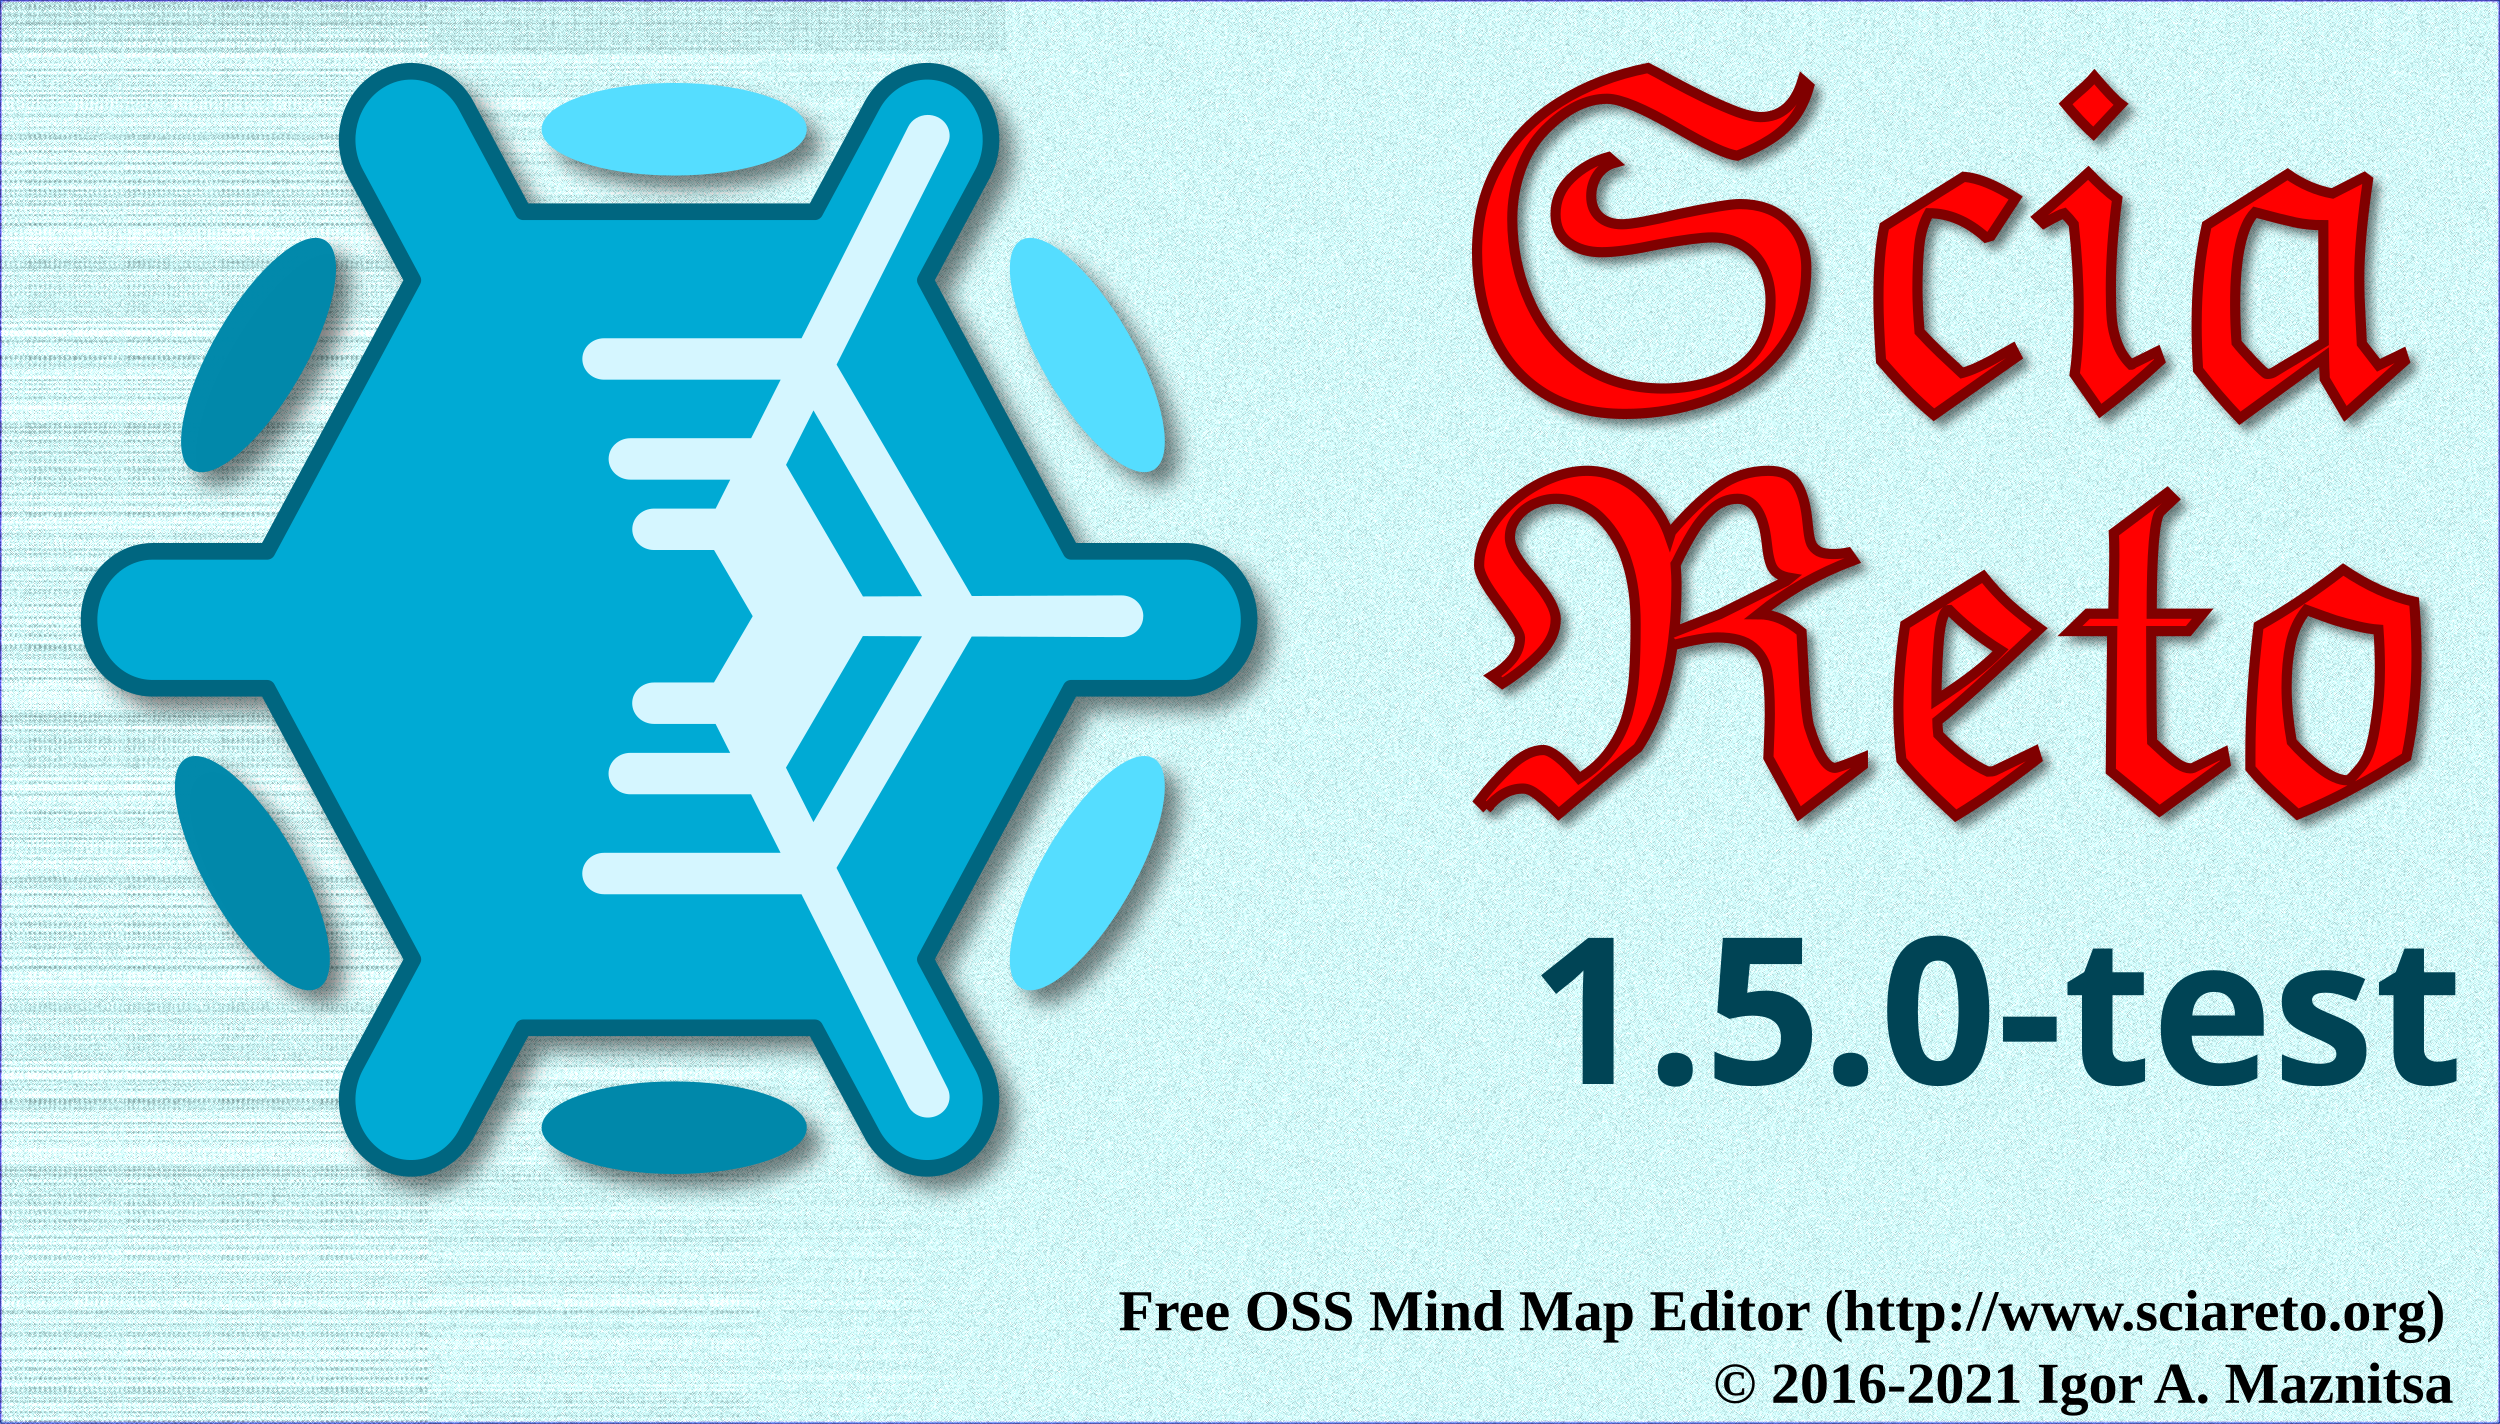
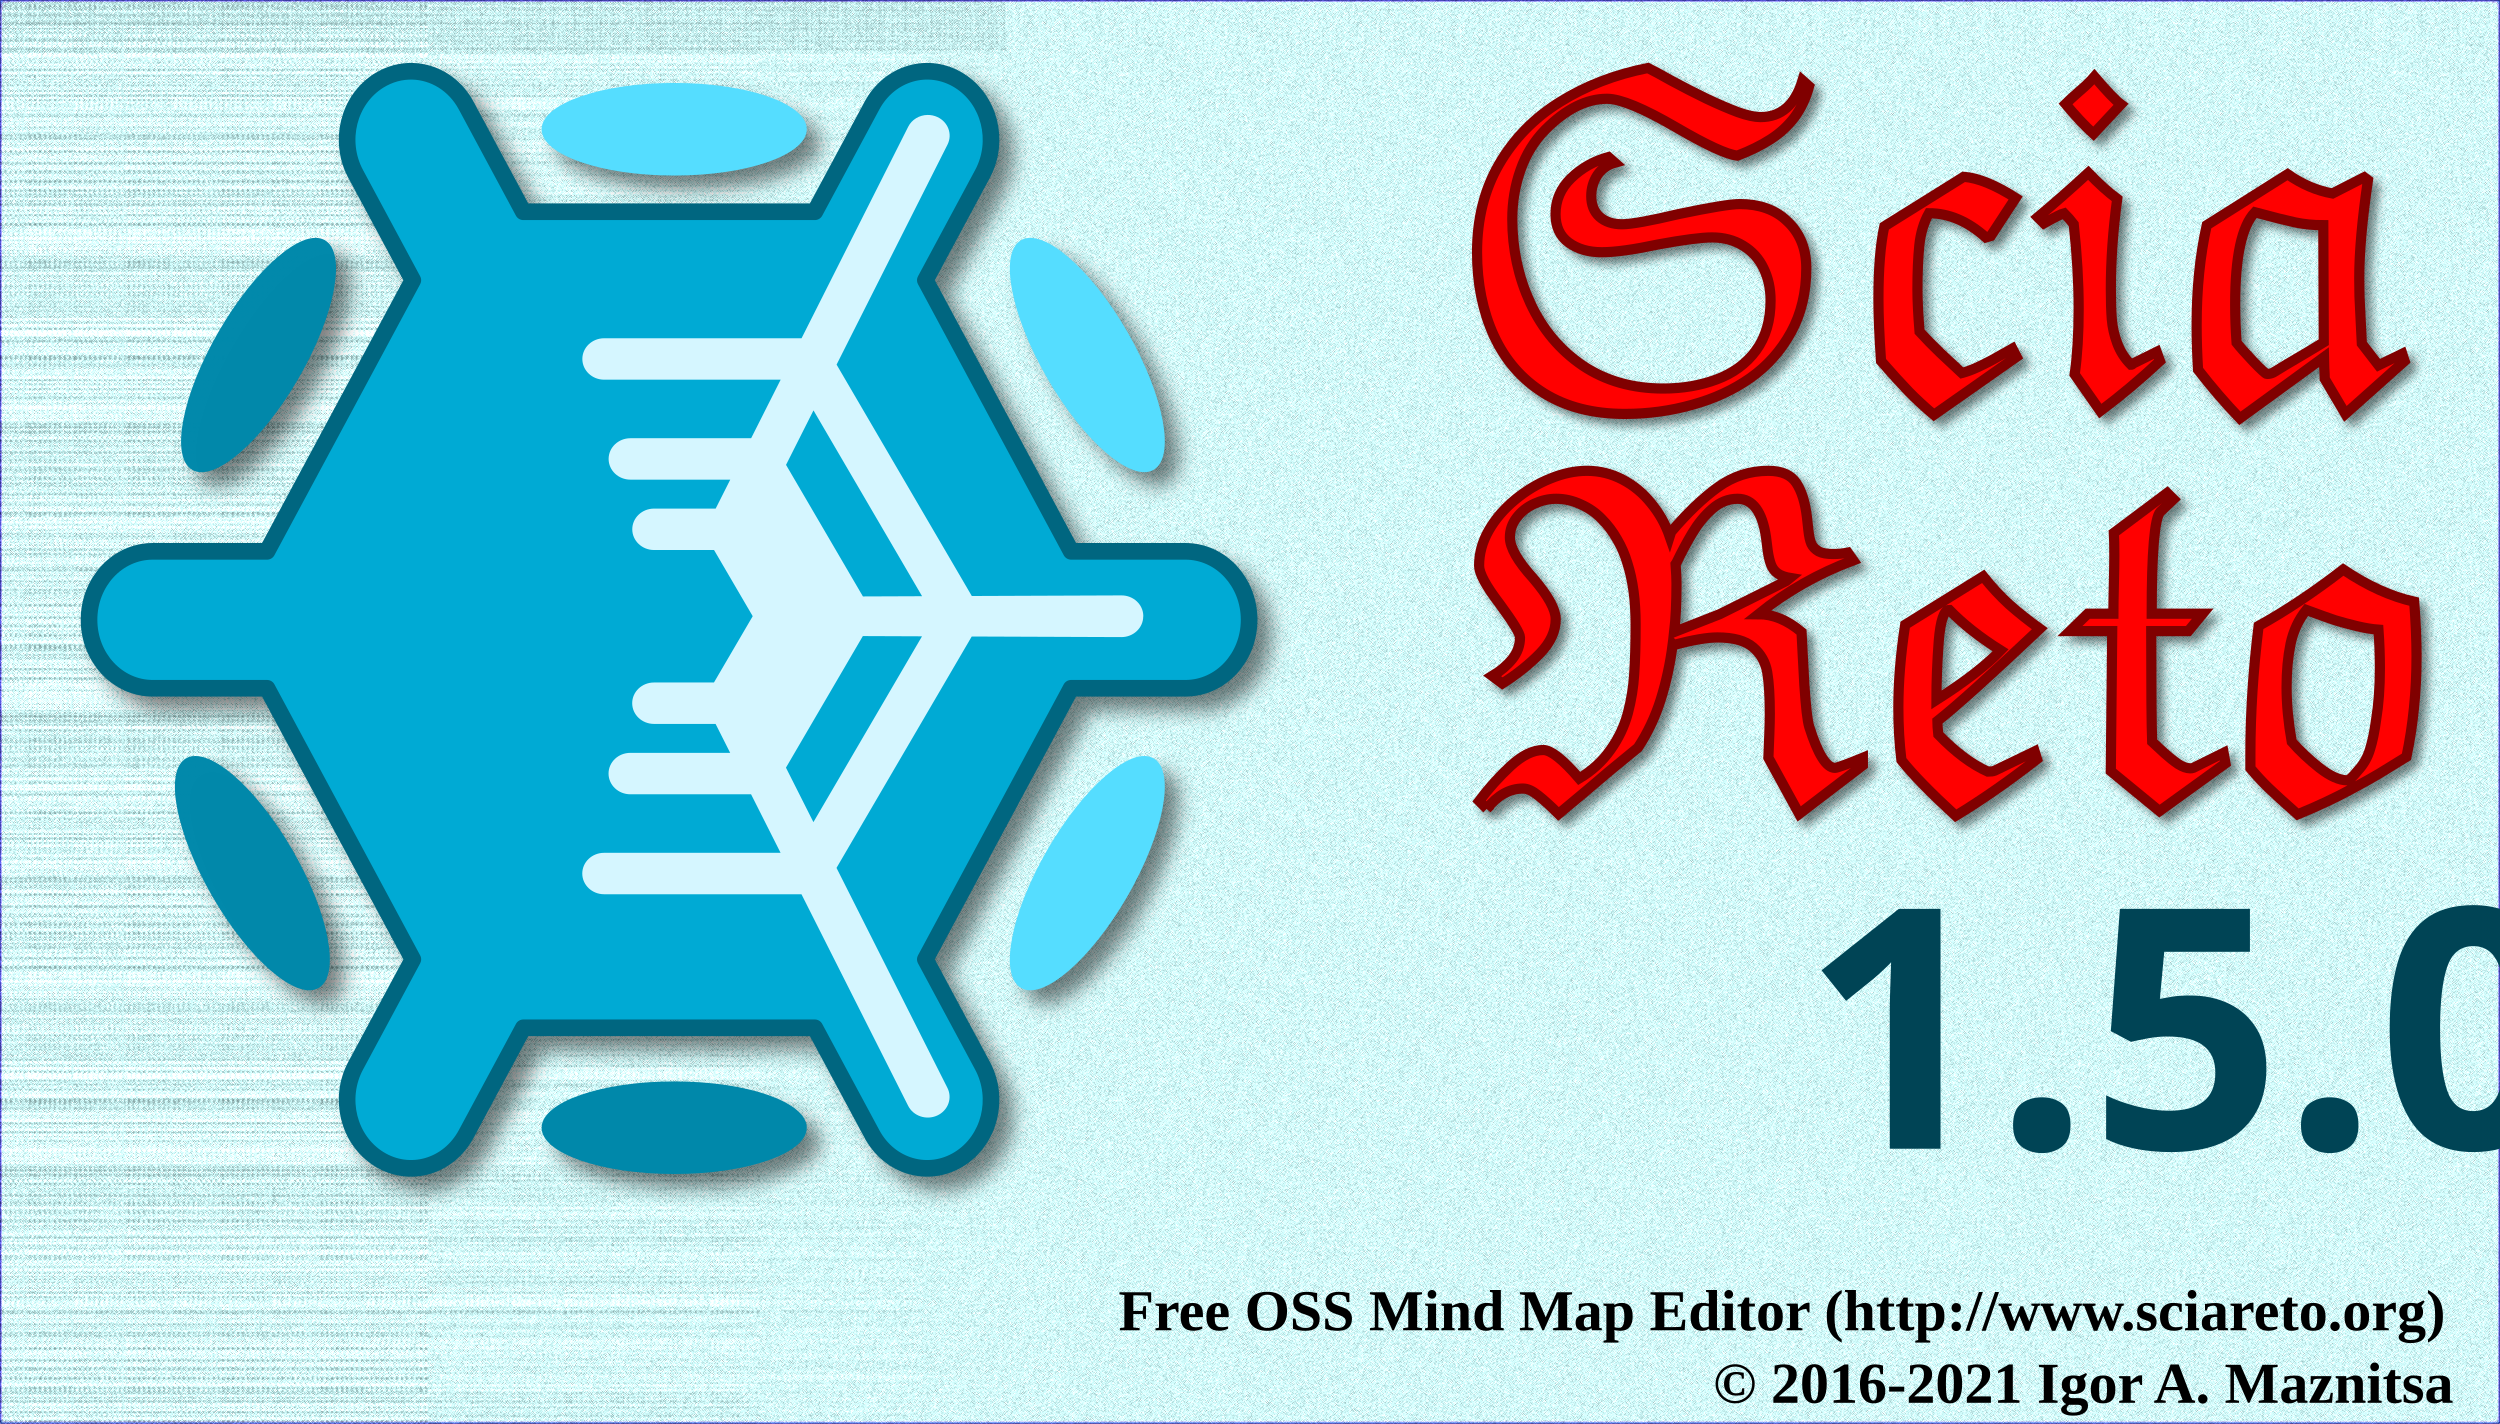
<svg xmlns="http://www.w3.org/2000/svg" version="1.1" id="svg4155" viewBox="0 0 1938.143 1103.857" height="311.533mm" width="546.987mm">
  <defs id="defs4157">
    <filter style="color-interpolation-filters:sRGB;" id="filter4274">
      <feFlood flood-opacity="0.498" flood-color="rgb(0,0,0)" result="flood" id="feFlood4276" />
      <feComposite in="flood" in2="SourceGraphic" operator="in" result="composite1" id="feComposite4278" />
      <feGaussianBlur in="composite1" stdDeviation="3" result="blur" id="feGaussianBlur4280" />
      <feOffset dx="6" dy="6" result="offset" id="feOffset4282" />
      <feComposite in="SourceGraphic" in2="offset" operator="over" result="fbSourceGraphic" id="feComposite4284" />
      <feColorMatrix result="fbSourceGraphicAlpha" in="fbSourceGraphic" values="0 0 0 -1 0 0 0 0 -1 0 0 0 0 -1 0 0 0 0 1 0" id="feColorMatrix4286" />
      <feFlood id="feFlood4288" flood-opacity="0.498" flood-color="rgb(0,0,0)" result="flood" in="fbSourceGraphic" />
      <feComposite id="feComposite4290" in2="fbSourceGraphic" in="flood" operator="in" result="composite1" />
      <feGaussianBlur id="feGaussianBlur4292" in="composite1" stdDeviation="19.4" result="blur" />
      <feOffset id="feOffset4294" dx="42.2" dy="42.2" result="offset" />
      <feComposite id="feComposite4296" in2="offset" in="fbSourceGraphic" operator="over" result="composite2" />
    </filter>
    <filter height="1.4" y="-0.2" width="1.4" x="-0.2" style="color-interpolation-filters:sRGB;" id="filter5015">
      <feGaussianBlur result="result1" in="SourceGraphic" stdDeviation="2" id="feGaussianBlur5017" />
      <feTurbulence result="result0" numOctaves="5" baseFrequency="0.05" type="fractalNoise" id="feTurbulence5019" />
      <feDisplacementMap result="result2" scale="10" yChannelSelector="G" xChannelSelector="R" in="result1" in2="result0" id="feDisplacementMap5021" />
      <feColorMatrix values="1 0 0 0 0 0 1 0 0 0 0 0 1 0 0 0 0 0 10 0 " result="result3" id="feColorMatrix5023" />
      <feBlend mode="multiply" in="result2" result="result5" in2="result3" id="feBlend5025" />
      <feGaussianBlur result="result4" in="result3" stdDeviation="5" id="feGaussianBlur5027" />
      <feComposite k1="0.5" k3="1.5" k2="0.15" in="result4" in2="result5" operator="arithmetic" result="result6" id="feComposite5029" />
      <feComposite operator="in" in="result6" in2="result4" id="feComposite5031" />
    </filter>
    <filter style="color-interpolation-filters:sRGB;" id="filter5576">
      <feTurbulence result="result1" baseFrequency="0.064" numOctaves="4" type="fractalNoise" id="feTurbulence5578" />
      <feGaussianBlur in="SourceAlpha" stdDeviation="4.9" result="result91" id="feGaussianBlur5580" />
      <feComposite operator="out" in="SourceAlpha" in2="result91" id="feComposite5582" />
      <feComposite in2="result1" id="feComposite5584" />
      <feColorMatrix result="result1" values="1 0 0 0 0 0 1 0 0 0 0 0 1 0 0 0 0 0 20 -9" id="feColorMatrix5586" />
      <feComposite result="result1" operator="in" in="SourceGraphic" in2="result1" id="feComposite5588" />
      <feTurbulence baseFrequency="0.032" numOctaves="1" result="result92" id="feTurbulence5590" />
      <feDisplacementMap scale="4.1" yChannelSelector="G" xChannelSelector="R" in="result1" in2="result92" id="feDisplacementMap5592" result="fbSourceGraphic" />
      <feColorMatrix result="fbSourceGraphicAlpha" in="fbSourceGraphic" values="0 0 0 -1 0 0 0 0 -1 0 0 0 0 -1 0 0 0 0 1 0" id="feColorMatrix4409" />
      <feMorphology id="feMorphology4411" radius="2" in="fbSourceGraphic" result="result0" />
      <feTurbulence id="feTurbulence4413" numOctaves="1" baseFrequency="0.078" result="result91" />
      <feDisplacementMap id="feDisplacementMap4415" in2="result91" in="result0" scale="6.3" xChannelSelector="R" yChannelSelector="G" result="fbSourceGraphic" />
      <feColorMatrix result="fbSourceGraphicAlpha" in="fbSourceGraphic" values="0 0 0 -1 0 0 0 0 -1 0 0 0 0 -1 0 0 0 0 1 0" id="feColorMatrix4417" />
      <feGaussianBlur id="feGaussianBlur4419" result="result0" in="fbSourceGraphic" stdDeviation="1" />
      <feTurbulence id="feTurbulence4421" type="turbulence" baseFrequency="0.057" seed="4" numOctaves="4" result="result1" />
      <feDisplacementMap id="feDisplacementMap4423" in2="result1" xChannelSelector="R" result="result91" />
      <feComposite id="feComposite4425" in2="result91" result="result2" operator="out" in="result0" />
      <feComposite id="feComposite4427" in2="result2" k1="0.1" k3="1.2" in="fbSourceGraphicAlpha" operator="arithmetic" result="result5" />
      <feBlend id="feBlend4429" in2="result5" result="fbSourceGraphic" mode="multiply" />
      <feGaussianBlur id="feGaussianBlur4431" stdDeviation="3" in="fbSourceGraphic" result="result0" />
      <feSpecularLighting id="feSpecularLighting4433" in="result0" result="result1" lighting-color="rgb(254,230,93)" surfaceScale="3" specularConstant="0.4" specularExponent="15">
        <fePointLight id="fePointLight4435" x="-5000" y="-10000" z="20000" />
      </feSpecularLighting>
      <feComposite id="feComposite4437" in2="fbSourceGraphic" in="result1" result="result2" operator="in" />
      <feComposite id="feComposite4439" in2="result2" k1="-1" in="fbSourceGraphic" result="result4" operator="arithmetic" k2="2.5" k3="3.5" />
      <feBlend id="feBlend4441" in2="result4" mode="multiply" />
    </filter>
    <filter height="1.4" y="-0.2" width="1.4" x="-0.2" style="color-interpolation-filters:sRGB;" id="filter3575">
      <feGaussianBlur result="result1" in="SourceGraphic" stdDeviation="2" id="feGaussianBlur3577" />
      <feTurbulence result="result0" numOctaves="5" baseFrequency="0.05" type="fractalNoise" id="feTurbulence3579" />
      <feDisplacementMap result="result2" scale="10" yChannelSelector="G" xChannelSelector="R" in="result1" in2="result0" id="feDisplacementMap3581" />
      <feColorMatrix values="1 0 0 0 0 0 1 0 0 0 0 0 1 0 0 0 0 0 10 0 " result="result3" id="feColorMatrix3583" />
      <feBlend mode="multiply" in="result2" result="result5" in2="result3" id="feBlend3585" />
      <feGaussianBlur result="result4" in="result3" stdDeviation="5" id="feGaussianBlur3587" />
      <feComposite k1="0.5" k3="1.5" k2="0.15" in="result4" in2="result5" operator="arithmetic" result="result6" id="feComposite3589" />
      <feComposite operator="in" in="result6" in2="result4" id="feComposite3591" />
    </filter>
    <filter style="color-interpolation-filters:sRGB;" id="filter1775" x="-0.017" y="-0.022" width="1.042" height="1.055">
      <feFlood flood-opacity="0.498" flood-color="rgb(0,0,0)" result="flood" id="feFlood1765" />
      <feComposite in="flood" in2="SourceGraphic" operator="in" result="composite1" id="feComposite1767" />
      <feGaussianBlur in="composite1" stdDeviation="4" result="blur" id="feGaussianBlur1769" />
      <feOffset dx="6" dy="6" result="offset" id="feOffset1771" />
      <feComposite in="SourceGraphic" in2="offset" operator="over" result="composite2" id="feComposite1773" />
    </filter>
    <filter style="color-interpolation-filters:sRGB;" id="filter1787" x="-0.027" y="-0.028" width="1.066" height="1.069">
      <feFlood flood-opacity="0.498" flood-color="rgb(0,0,0)" result="flood" id="feFlood1777" />
      <feComposite in="flood" in2="SourceGraphic" operator="in" result="composite1" id="feComposite1779" />
      <feGaussianBlur in="composite1" stdDeviation="4" result="blur" id="feGaussianBlur1781" />
      <feOffset dx="6" dy="6" result="offset" id="feOffset1783" />
      <feComposite in="SourceGraphic" in2="offset" operator="over" result="composite2" id="feComposite1785" />
    </filter>
    <filter style="color-interpolation-filters:sRGB;" id="filter1599" x="-0.006" y="-0.011" width="1.013" height="1.023">
      <feGaussianBlur in="SourceGraphic" stdDeviation="4" result="result3" id="feGaussianBlur1575" />
      <feGaussianBlur result="result4" in="SourceGraphic" stdDeviation="1" id="feGaussianBlur1577" />
      <feBlend mode="darken" in2="result3" id="feBlend1579" />
      <feComponentTransfer result="result1" id="feComponentTransfer1587">
        <feFuncR type="discrete" tableValues="0 0.2 0.4 0.6 0.8 1 1" id="feFuncR1581" />
        <feFuncG type="discrete" tableValues="0 0.2 0.4 0.6 0.8 1 1" id="feFuncG1583" />
        <feFuncB type="discrete" tableValues="0 0.2 0.4 0.6 0.8 1 1" id="feFuncB1585" />
      </feComponentTransfer>
      <feTurbulence result="result0" seed="0" baseFrequency="1" numOctaves="7" type="fractalNoise" id="feTurbulence1589" />
      <feConvolveMatrix result="result5" order="3 3" kernelMatrix="-2 0 -2 0 -10 0 -2 0 -2 " id="feConvolveMatrix1591" />
      <feColorMatrix in="result5" type="saturate" values="0" result="result4" id="feColorMatrix1593" />
      <feComposite result="result2" k3="0.5" k2="0.5" k1="1.5" operator="arithmetic" in="result1" in2="result4" id="feComposite1595" />
      <feComposite in2="SourceGraphic" operator="in" id="feComposite1597" />
    </filter>
  </defs>
  <g id="layer1" transform="translate(843.357, 102.424)">
    <rect style="opacity:1;fill:#aaccff;fill-opacity:1;stroke:#000080;stroke-width:1;stroke-linecap:round;stroke-linejoin:round;stroke-miterlimit:4;stroke-dasharray:none;stroke-opacity:1;filter:url(#filter1599)" id="rect4059" width="1937.143" height="1102.857" x="-842.857" y="-101.924" />
    <text xml:space="preserve" style="font-style:normal;font-weight:normal;line-height:0%;font-family:sans-serif;letter-spacing:0px;word-spacing:0px;fill:#000000;fill-opacity:1;stroke:none;stroke-width:1px;stroke-linecap:butt;stroke-linejoin:miter;stroke-opacity:1" x="1074.315" y="928.862" id="text4205">
      <tspan id="tspan4207" x="1074.315" y="928.862" style="font-style:normal;font-variant:normal;font-weight:bold;font-stretch:normal;font-size:45px;line-height:1.25;font-family:'Times New Roman';-inkscape-font-specification:'Times New Roman, Bold';text-align:end;text-anchor:end">Free OSS Mind Map Editor (http://www.sciareto.org)</tspan>
      <tspan x="1074.315" y="985.112" id="tspan4209" style="font-style:normal;font-variant:normal;font-weight:bold;font-stretch:normal;font-size:45px;line-height:1.25;font-family:'Times New Roman';-inkscape-font-specification:'Times New Roman, Bold';text-align:end;text-anchor:end">© 2016-2021 Igor A. Maznitsa</tspan>
    </text>
    <g id="g949" transform="matrix(0.8982508,0,0,0.8982508,102.1156,-21.01313)" style="fill:#ff0000;filter:url(#filter1775)">
      <g id="g4466" transform="translate(14)" style="fill:#ff0000">
        <path d="m 335.807,266.606 q -40.971,0 -69.773,-17.849 -28.599,-17.849 -43.202,-49.49 -14.604,-31.844 -14.604,-72.207 0,-43.202 19.066,-76.06 19.066,-32.858 52.329,-53.546 33.264,-20.891 76.06,-29.41 5.882,2.84 20.283,10.953 14.604,7.91 30.018,15.415 15.415,7.302 27.382,11.764 11.967,4.259 19.471,4.259 26.773,0 36.306,-31.641 l 5.679,5.071 q -4.259,15.618 -12.778,26.976 -8.519,11.156 -20.688,18.863 -11.967,7.707 -28.396,13.995 -13.589,-1.42 -53.141,-24.542 -42.188,-24.542 -59.428,-24.542 -26.57,0 -53.141,26.57 -14.401,14.604 -21.5,34.886 -7.099,20.08 -7.099,42.391 0,38.74 15.618,72.612 15.618,33.669 45.028,53.749 29.613,19.877 69.773,19.877 24.948,0 46.042,-7.91 21.297,-7.91 33.872,-24.948 12.575,-17.24 12.575,-43.202 0,-15.415 -6.085,-27.787 -5.882,-12.372 -17.646,-19.471 -11.561,-7.099 -26.773,-7.099 -13.589,0 -46.65,6.085 -31.438,6.693 -48.476,6.693 -17.24,0 -28.599,-8.316 -11.358,-8.316 -11.358,-24.542 0,-18.052 13.387,-31.033 13.589,-13.184 32.25,-18.254 l 5.476,4.868 q -9.533,2.637 -15.009,10.75 -5.274,8.113 -5.274,18.052 0,11.358 7.099,17.849 7.302,6.49 19.471,6.49 11.764,0 48.476,-8.722 41.58,-8.722 53.141,-8.722 12.778,0 22.919,3.651 10.344,3.651 18.052,11.156 7.91,7.302 12.17,17.443 4.259,10.141 4.259,23.122 0,31.438 -13.184,55.372 -13.184,23.934 -35.089,39.349 -21.905,15.415 -50.098,23.122 -27.99,7.91 -58.211,7.91 z" style="font-style:normal;font-variant:normal;font-weight:normal;font-stretch:normal;font-size:medium;line-height:125%;font-family:eufm10;-inkscape-font-specification:eufm10;letter-spacing:0px;word-spacing:0px;fill:#ff0000;fill-opacity:1;stroke:#800000;stroke-width:8.8;stroke-linecap:butt;stroke-linejoin:miter;stroke-miterlimit:4;stroke-dasharray:none;stroke-opacity:1" id="path4436" />
        <path d="m 556.889,220.969 q -2.231,-32.655 -2.231,-53.546 0,-39.146 5.071,-62.674 L 628.284,61.953 q 18.457,1.42 44.825,18.254 l -21.5,32.858 -4.259,1.217 q -23.325,-20.891 -49.084,-20.891 -6.693,11.967 -8.316,27.787 -1.623,15.821 -1.623,37.929 0,14.198 1.825,36.509 8.519,9.33 17.849,18.254 9.33,8.722 18.66,17.443 6.693,-1.825 12.778,-4.665 6.288,-2.84 12.778,-6.288 6.49,-3.651 18.052,-10.141 l 3.651,7.099 -71.395,50.098 q -11.967,-10.141 -21.703,-20.08 -9.736,-10.141 -23.934,-26.368 z" style="font-style:normal;font-variant:normal;font-weight:normal;font-stretch:normal;font-size:medium;line-height:125%;font-family:eufm10;-inkscape-font-specification:eufm10;letter-spacing:0px;word-spacing:0px;fill:#ff0000;fill-opacity:1;stroke:#800000;stroke-width:8.8;stroke-linecap:butt;stroke-linejoin:miter;stroke-miterlimit:4;stroke-dasharray:none;stroke-opacity:1" id="path4438" />
        <path d="m 724.019,232.531 q 3.448,-24.339 3.448,-56.792 0,-33.872 -4.259,-72.815 -3.651,-4.868 -8.316,-9.533 -3.245,0.811 -17.443,8.722 l -5.274,-5.274 q 20.891,-17.443 43.608,-38.334 13.184,13.792 24.948,22.514 -5.476,40.971 -5.476,77.683 0,16.023 0.811,26.165 0.811,10.141 4.665,20.688 3.854,10.547 11.967,18.66 0.811,0 1.623,-0.811 1.014,-1.014 2.028,-1.217 l 18.457,-9.127 2.84,7.91 Q 771.886,244.903 746.127,264.172 Z M 740.245,24.835 q -11.561,-10.547 -24.136,-25.759 4.057,-4.057 11.967,-10.953 8.113,-6.896 12.981,-12.575 16.023,18.863 22.919,23.934 z" style="font-style:normal;font-variant:normal;font-weight:normal;font-stretch:normal;font-size:medium;line-height:125%;font-family:eufm10;-inkscape-font-specification:eufm10;letter-spacing:0px;word-spacing:0px;fill:#ff0000;fill-opacity:1;stroke:#800000;stroke-width:8.8;stroke-linecap:butt;stroke-linejoin:miter;stroke-miterlimit:4;stroke-dasharray:none;stroke-opacity:1" id="path4440" />
        <path d="m 866.607,270.459 q -18.66,-19.471 -36.103,-41.985 -1.217,-19.471 -1.217,-38.74 0,-46.65 8.722,-85.999 l 69.773,-44.014 q 18.457,12.981 38.74,16.632 l 27.382,-13.995 3.245,2.434 q -7.505,51.315 -7.505,84.376 0,6.288 0.203,16.023 0.406,9.736 1.014,20.688 0.608,10.75 1.014,20.08 l 14.401,18.66 20.486,-9.939 2.028,6.288 -51.112,45.636 -17.849,-30.221 q 0,-3.245 -0.406,-9.533 -0.406,-6.288 -0.406,-9.127 z m -2.84,-65.31 q 4.259,5.476 14.401,16.226 10.344,10.75 11.764,10.75 3.042,0 5.476,-1.217 11.561,-7.099 20.283,-12.17 8.722,-5.071 23.325,-13.995 l -0.406,-101.008 q -12.778,0 -24.339,-2.434 -11.358,-2.434 -34.683,-8.722 -17.038,17.849 -17.038,79.306 0,16.429 1.217,33.264 z" style="font-style:normal;font-variant:normal;font-weight:normal;font-stretch:normal;font-size:medium;line-height:125%;font-family:eufm10;-inkscape-font-specification:eufm10;letter-spacing:0px;word-spacing:0px;fill:#ff0000;fill-opacity:1;stroke:#800000;stroke-width:8.8;stroke-linecap:butt;stroke-linejoin:miter;stroke-miterlimit:4;stroke-dasharray:none;stroke-opacity:1" id="path4442" />
      </g>
      <g id="g4460" transform="translate(32,-174)" style="fill:#ff0000">
        <path d="m 198.696,781.382 -6.693,-6.693 q 12.372,-16.429 27.179,-30.221 15.009,-13.792 28.193,-13.792 9.939,0 31.033,24.542 16.632,-9.939 26.976,-24.745 10.547,-14.806 15.009,-31.641 4.462,-16.835 5.476,-33.872 1.217,-17.24 1.217,-42.797 0,-30.627 -7.099,-52.735 -3.245,-11.156 -8.924,-20.688 -5.476,-9.736 -13.184,-17.443 -7.505,-7.91 -18.052,-12.575 -10.344,-4.868 -21.297,-4.868 -9.533,0 -18.863,4.259 -9.33,4.259 -15.212,11.967 -5.882,7.707 -5.882,17.038 0,13.184 20.08,35.292 19.471,22.717 19.471,35.292 0,15.618 -13.589,29.613 -13.387,13.792 -32.452,25.962 l -8.722,-6.49 q 10.547,-6.288 17.24,-14.604 6.693,-8.316 6.693,-18.66 0,-5.071 -17.443,-28.802 -17.849,-23.325 -17.849,-33.061 0,-15.821 8.316,-30.424 8.316,-14.604 22.514,-26.368 14.401,-11.967 30.627,-18.457 16.429,-6.693 31.641,-6.693 16.226,0 30.627,7.505 14.401,7.505 24.745,20.486 10.547,12.778 16.023,28.599 l 1.217,-3.854 q 21.094,-24.745 40.565,-38.74 19.471,-13.995 43.405,-13.995 17.24,0 24.136,10.547 6.896,10.547 9.127,29.41 0.406,3.042 1.217,10.953 0.811,7.91 2.637,12.17 2.028,4.057 6.288,6.49 4.259,2.231 12.372,2.231 6.693,0 12.778,-1.217 l 4.665,6.693 q -45.028,16.835 -81.942,46.447 19.066,0 37.32,15.415 0.406,7.707 1.014,19.269 0.608,11.561 1.42,26.368 1.014,14.604 2.028,23.528 1.014,8.722 2.231,12.778 11.156,35.292 22.108,35.292 2.84,0 24.136,-8.722 v 6.49 l -54.966,41.985 -26.57,-48.476 q 0.406,-9.533 0.811,-20.486 0.406,-10.953 0.406,-17.443 0,-22.919 -2.231,-35.9 -2.231,-12.981 -12.17,-21.5 -9.939,-8.519 -30.83,-8.519 -12.981,0 -37.726,6.49 l -0.811,-0.811 q -3.245,25.151 -10.344,47.867 -7.099,22.514 -19.674,41.58 -15.415,12.575 -24.948,20.486 -9.33,7.91 -19.066,16.226 -9.736,8.113 -24.542,20.486 -10.141,-10.141 -17.646,-16.023 -7.302,-5.882 -12.981,-5.882 -17.443,0 -31.235,17.443 z M 360.349,628.855 399.698,613.44 q 61.051,-30.221 61.862,-31.033 -7.707,-1.217 -11.764,-4.057 -4.057,-2.84 -5.882,-7.707 -1.825,-4.868 -2.84,-12.17 -0.811,-7.505 -1.42,-11.358 -4.868,-33.264 -24.542,-33.264 -11.967,0 -21.905,8.722 -9.736,8.519 -17.038,20.688 -7.302,12.17 -13.792,25.759 l -0.811,1.217 q 0.811,10.953 0.811,16.632 0,24.542 -2.028,41.985 z" style="font-style:normal;font-variant:normal;font-weight:normal;font-stretch:normal;font-size:medium;line-height:125%;font-family:eufm10;-inkscape-font-specification:eufm10;letter-spacing:0px;word-spacing:0px;fill:#ff0000;fill-opacity:1;stroke:#800000;stroke-width:8.8;stroke-linecap:butt;stroke-linejoin:miter;stroke-miterlimit:4;stroke-dasharray:none;stroke-opacity:1" id="path4444" />
        <path d="m 556.484,739.396 q -2.637,-21.703 -2.637,-45.231 0,-33.264 5.882,-71.598 l 67.339,-41.782 q 10.547,13.387 22.514,24.339 12.17,10.75 26.368,20.891 -63.891,60.443 -88.433,79.711 0,4.259 0.811,11.561 21.905,22.717 42.797,32.047 3.854,0 5.882,-0.811 l 34.481,-16.632 2.028,6.693 q -36.712,28.599 -70.178,48.881 -32.655,-30.018 -46.853,-48.07 z m 30.221,-51.924 q 36.712,-23.325 55.372,-42.797 -26.57,-16.632 -44.216,-34.886 -6.896,0 -9.127,26.773 -2.028,26.773 -2.028,50.91 z" style="font-style:normal;font-variant:normal;font-weight:normal;font-stretch:normal;font-size:medium;line-height:125%;font-family:eufm10;-inkscape-font-specification:eufm10;letter-spacing:0px;word-spacing:0px;fill:#ff0000;fill-opacity:1;stroke:#800000;stroke-width:8.8;stroke-linecap:butt;stroke-linejoin:miter;stroke-miterlimit:4;stroke-dasharray:none;stroke-opacity:1" id="path4446" />
        <path d="m 737.203,748.929 1.217,-120.885 h -36.509 l 15.415,-15.009 h 22.108 q 0,-8.519 0.406,-25.151 0.406,-16.632 0.406,-24.948 0,-12.981 -0.406,-19.674 l 46.042,-34.481 5.476,5.476 -11.358,10.75 q -7.505,7.91 -7.505,88.027 h 44.014 l -12.372,15.009 h -32.047 q 0,76.06 0.811,95.532 4.665,4.462 10.75,9.939 6.085,5.476 11.764,9.33 5.882,3.651 10.344,3.651 1.623,0 2.637,-0.406 l 26.165,-12.981 1.623,9.127 -56.995,41.174 z" style="font-style:normal;font-variant:normal;font-weight:normal;font-stretch:normal;font-size:medium;line-height:125%;font-family:eufm10;-inkscape-font-specification:eufm10;letter-spacing:0px;word-spacing:0px;fill:#ff0000;fill-opacity:1;stroke:#800000;stroke-width:8.8;stroke-linecap:butt;stroke-linejoin:miter;stroke-miterlimit:4;stroke-dasharray:none;stroke-opacity:1" id="path4448" />
        <path d="m 857.682,746.495 v -12.575 q 0,-52.329 7.099,-110.338 34.886,-19.269 73.018,-48.679 31.235,21.094 61.254,27.787 2.028,26.368 2.028,47.056 0,45.433 -8.722,86.81 -15.009,9.33 -23.731,14.604 -8.519,5.071 -21.703,12.17 -12.981,7.099 -23.122,11.764 -10.141,4.868 -25.353,11.156 -17.849,-15.821 -25.353,-23.122 -7.505,-7.302 -15.415,-16.632 z m 35.698,-22.919 q 10.344,11.764 23.934,22.514 13.792,10.75 23.934,10.75 2.434,0 9.127,-8.316 7.505,-8.113 10.547,-18.457 3.245,-10.344 5.274,-25.556 3.245,-19.471 3.245,-44.419 0,-16.429 -1.217,-33.264 -8.316,-0.608 -18.457,-3.042 -10.141,-2.434 -18.863,-5.071 -8.519,-2.84 -24.948,-8.924 -9.939,12.372 -13.589,29.207 -3.448,16.835 -3.448,37.32 0,22.311 4.462,47.259 z" style="font-style:normal;font-variant:normal;font-weight:normal;font-stretch:normal;font-size:medium;line-height:125%;font-family:eufm10;-inkscape-font-specification:eufm10;letter-spacing:0px;word-spacing:0px;fill:#ff0000;fill-opacity:1;stroke:#800000;stroke-width:8.8;stroke-linecap:butt;stroke-linejoin:miter;stroke-miterlimit:4;stroke-dasharray:none;stroke-opacity:1" id="path4450" />
      </g>
    </g>
-     <text xml:space="preserve" style="font-style:normal;font-weight:normal;font-size:158.66px;line-height:1.25;font-family:sans-serif;fill:#004455;fill-opacity:1;stroke:none;stroke-width:3.967" x="342.034" y="737.96" id="text937">
-       <tspan id="tspan935" x="342.034" y="737.96" style="font-style:normal;font-variant:normal;font-weight:bold;font-stretch:normal;font-family:Rasa;-inkscape-font-specification:'Rasa Bold';fill:#004455;stroke-width:3.967">1.5.0-test</tspan>
-       <tspan x="342.034" y="948.334" style="font-style:normal;font-variant:normal;font-weight:bold;font-stretch:normal;font-family:Rasa;-inkscape-font-specification:'Rasa Bold';fill:#004455;stroke-width:3.967" id="tspan930" />
-       <tspan x="342.034" y="1158.708" style="font-style:normal;font-variant:normal;font-weight:bold;font-stretch:normal;font-family:Rasa;-inkscape-font-specification:'Rasa Bold';fill:#004455;stroke-width:3.967" id="tspan928" />
+     <text xml:space="preserve" style="font-style:normal;font-weight:normal;font-size:260.463px;line-height:1.25;font-family:sans-serif;fill:#004455;fill-opacity:1;stroke:none;stroke-width:6.512" x="553.452" y="788.129" id="text937">
+       <tspan id="tspan935" x="553.452" y="788.129" style="font-style:normal;font-variant:normal;font-weight:bold;font-stretch:normal;font-family:Rasa;-inkscape-font-specification:'Rasa Bold';fill:#004455;stroke-width:6.512">1.5.0</tspan>
+       <tspan x="553.452" y="1133.487" style="font-style:normal;font-variant:normal;font-weight:bold;font-stretch:normal;font-family:Rasa;-inkscape-font-specification:'Rasa Bold';fill:#004455;stroke-width:6.512" id="tspan930" />
+       <tspan x="553.452" y="1478.846" style="font-style:normal;font-variant:normal;font-weight:bold;font-stretch:normal;font-family:Rasa;-inkscape-font-specification:'Rasa Bold';fill:#004455;stroke-width:6.512" id="tspan928" />
    </text>
    <g id="g1717" transform="matrix(1.830258,0,0,1.830258,-795.9395,-93.2315)" style="filter:url(#filter1787)">
      <path id="path926" style="opacity:1;fill:#00aad4;fill-opacity:1;stroke:#006680;stroke-width:7.526;stroke-linecap:round;stroke-linejoin:round;stroke-miterlimit:4;stroke-dasharray:none;stroke-opacity:1" d="m 158.662,26.846 c -5.093,-0.118 -10.285,1.218 -15.037,4.164 -13.825,8.569 -18.528,27.416 -10.547,42.258 L 158.883,121.252 93.016,243.738 H 41.404 c -15.963,0 -28.814,13.797 -28.814,30.936 0,17.138 12.851,30.936 28.814,30.936 h 51.629 l 65.857,122.471 -25.812,48 c -7.982,14.842 -3.278,33.691 10.547,42.26 13.824,8.569 31.378,3.518 39.359,-11.324 l 25.818,-48.01 h 131.711 l 25.818,48.01 c 7.982,14.842 25.535,19.893 39.359,11.324 13.825,-8.569 18.53,-27.418 10.549,-42.26 L 390.426,428.076 456.283,305.609 h 51.631 c 15.963,0 28.812,-13.797 28.812,-30.936 0,-17.138 -12.849,-30.936 -28.812,-30.936 H 456.301 L 390.434,121.256 416.24,73.268 c 7.982,-14.842 3.276,-33.689 -10.549,-42.258 -13.825,-8.569 -31.378,-3.52 -39.359,11.322 L 340.531,90.311 H 208.785 L 182.984,42.332 c -5.238,-9.74 -14.598,-15.262 -24.322,-15.486 z" transform="scale(0.9375287)" />
      <path id="rect990" style="opacity:1;fill:#d5f6ff;fill-opacity:1;stroke:none;stroke-width:7.526;stroke-linecap:round;stroke-linejoin:round;stroke-miterlimit:4;stroke-dasharray:none;stroke-opacity:1" d="m 391.467,46.576 a 9.844,9.358 0 0 0 -8.766,5.311 L 334.506,147.471 h -89.189 a 9.844,9.358 0 0 0 -9.844,9.357 9.844,9.358 0 0 0 9.844,9.359 h 79.752 l -13.336,26.447 h -54.549 a 9.844,9.358 0 0 0 -9.844,9.357 9.844,9.358 0 0 0 9.844,9.359 h 45.113 l -6.594,13.076 h -27.832 a 9.844,9.358 0 0 0 -9.844,9.357 9.844,9.358 0 0 0 9.844,9.359 h 27.098 l 17.479,29.904 h -0.01 l -17.504,29.949 h -27.098 a 9.844,9.358 0 0 0 -9.844,9.359 9.844,9.358 0 0 0 9.844,9.357 h 27.832 l 6.594,13.076 h -45.113 a 9.844,9.358 0 0 0 -9.844,9.359 9.844,9.358 0 0 0 9.844,9.357 h 54.549 l 13.336,26.447 h -79.752 a 9.844,9.358 0 0 0 -9.844,9.359 9.844,9.358 0 0 0 9.844,9.357 h 89.189 l 48.195,95.584 a 9.844,9.358 0 0 0 13.131,4.393 9.844,9.358 0 0 0 4.621,-12.484 l -50.117,-99.395 61.098,-104.547 67.594,0.27 a 9.844,9.358 0 0 0 9.885,-9.318 9.844,9.358 0 0 0 0,-0.08 h 0.035 a 9.844,9.358 0 0 0 0,-0.125 9.844,9.358 0 0 0 -9.885,-9.318 L 411.433,263.92 350.336,159.373 400.453,59.978 a 9.844,9.358 0 0 0 -4.621,-12.484 9.844,9.358 0 0 0 -4.365,-0.918 z m -51.562,133.484 49.061,83.949 -26.729,0.107 -34.74,-59.445 z m 22.297,101.965 26.729,0.107 -49.061,83.949 -12.408,-24.611 z" transform="scale(0.9375287)" />
      <g id="g1025" style="fill:#55ddff">
        <ellipse style="fill:#55ddff;stroke:none;stroke-width:5.744;stroke-linecap:round;stroke-linejoin:round;stroke-miterlimit:4;stroke-dasharray:none" id="path938" cx="259.667" cy="49.729" rx="56.16" ry="19.613" />
        <ellipse style="fill:#55ddff;stroke:none;stroke-width:5.744;stroke-linecap:round;stroke-linejoin:round;stroke-miterlimit:4;stroke-dasharray:none" id="path938-6-7" cx="-98.625" cy="558.837" rx="56.16" ry="19.613" transform="rotate(-60)" />
        <ellipse style="fill:#55ddff;stroke:none;stroke-width:5.744;stroke-linecap:round;stroke-linejoin:round;stroke-miterlimit:4;stroke-dasharray:none" id="path938-6-7-5" cx="-343.217" cy="-303.74" rx="56.16" ry="19.613" transform="matrix(-0.5,-0.8660254,-0.8660254,0.5,0,0)" />
      </g>
      <g id="g1020" style="fill:#0088aa">
        <ellipse style="fill:#0088aa;stroke:none;stroke-width:5.744;stroke-linecap:round;stroke-linejoin:round;stroke-miterlimit:4;stroke-dasharray:none" id="path938-6" cx="259.667" cy="472.651" rx="56.16" ry="19.613" />
        <ellipse style="opacity:0.992;fill:#0088aa;stroke:none;stroke-width:5.744;stroke-linecap:round;stroke-linejoin:round;stroke-miterlimit:4;stroke-dasharray:none" id="path938-6-7-3" cx="-356.447" cy="112.277" rx="56.16" ry="19.613" transform="matrix(-0.5,-0.8660254,-0.8660254,0.5,0,0)" />
        <ellipse style="opacity:0.992;fill:#0088aa;stroke:none;stroke-width:5.744;stroke-linecap:round;stroke-linejoin:round;stroke-miterlimit:4;stroke-dasharray:none" id="path938-6-7-5-5" cx="-84.083" cy="145.092" rx="56.16" ry="19.613" transform="rotate(-60)" />
      </g>
    </g>
    <g id="g930" />
  </g>
</svg>
